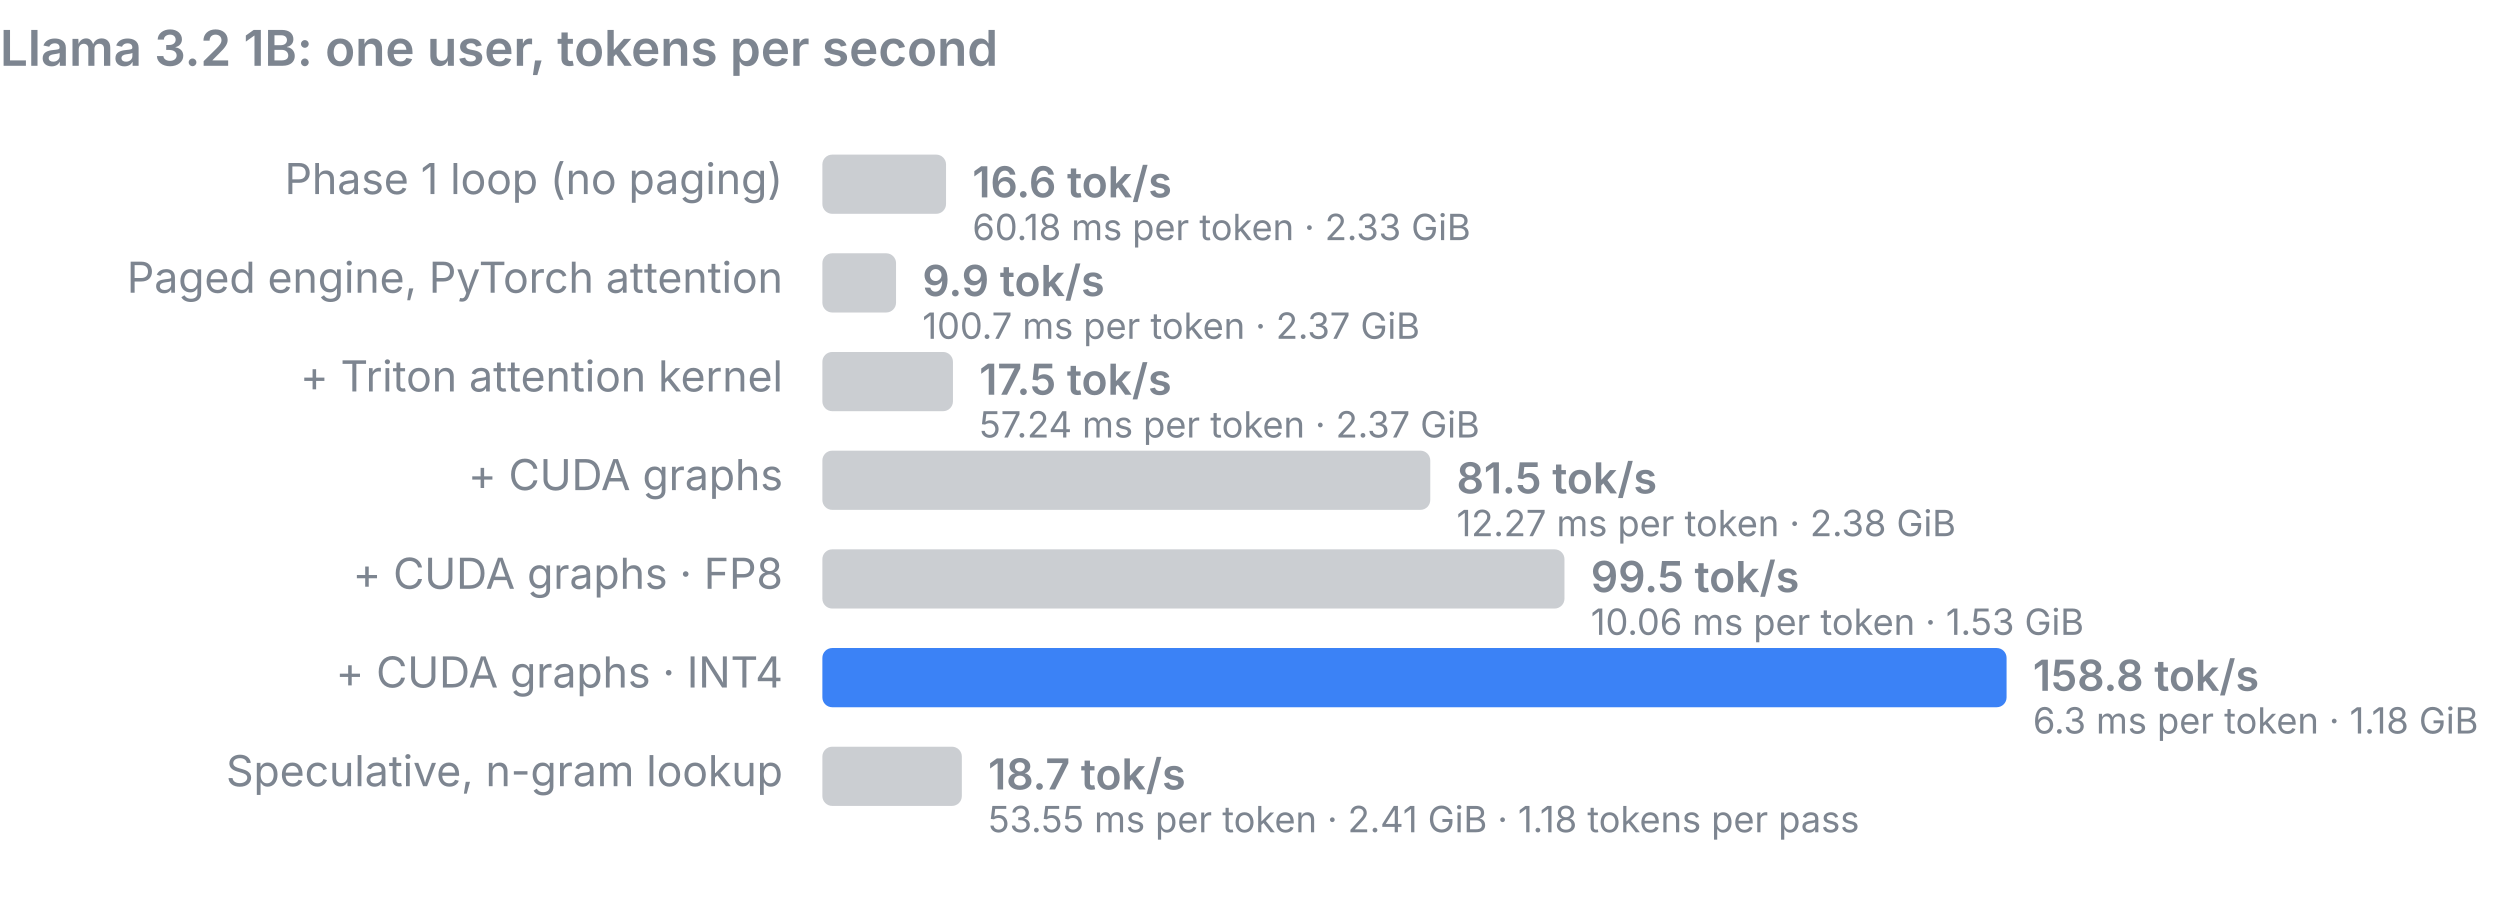
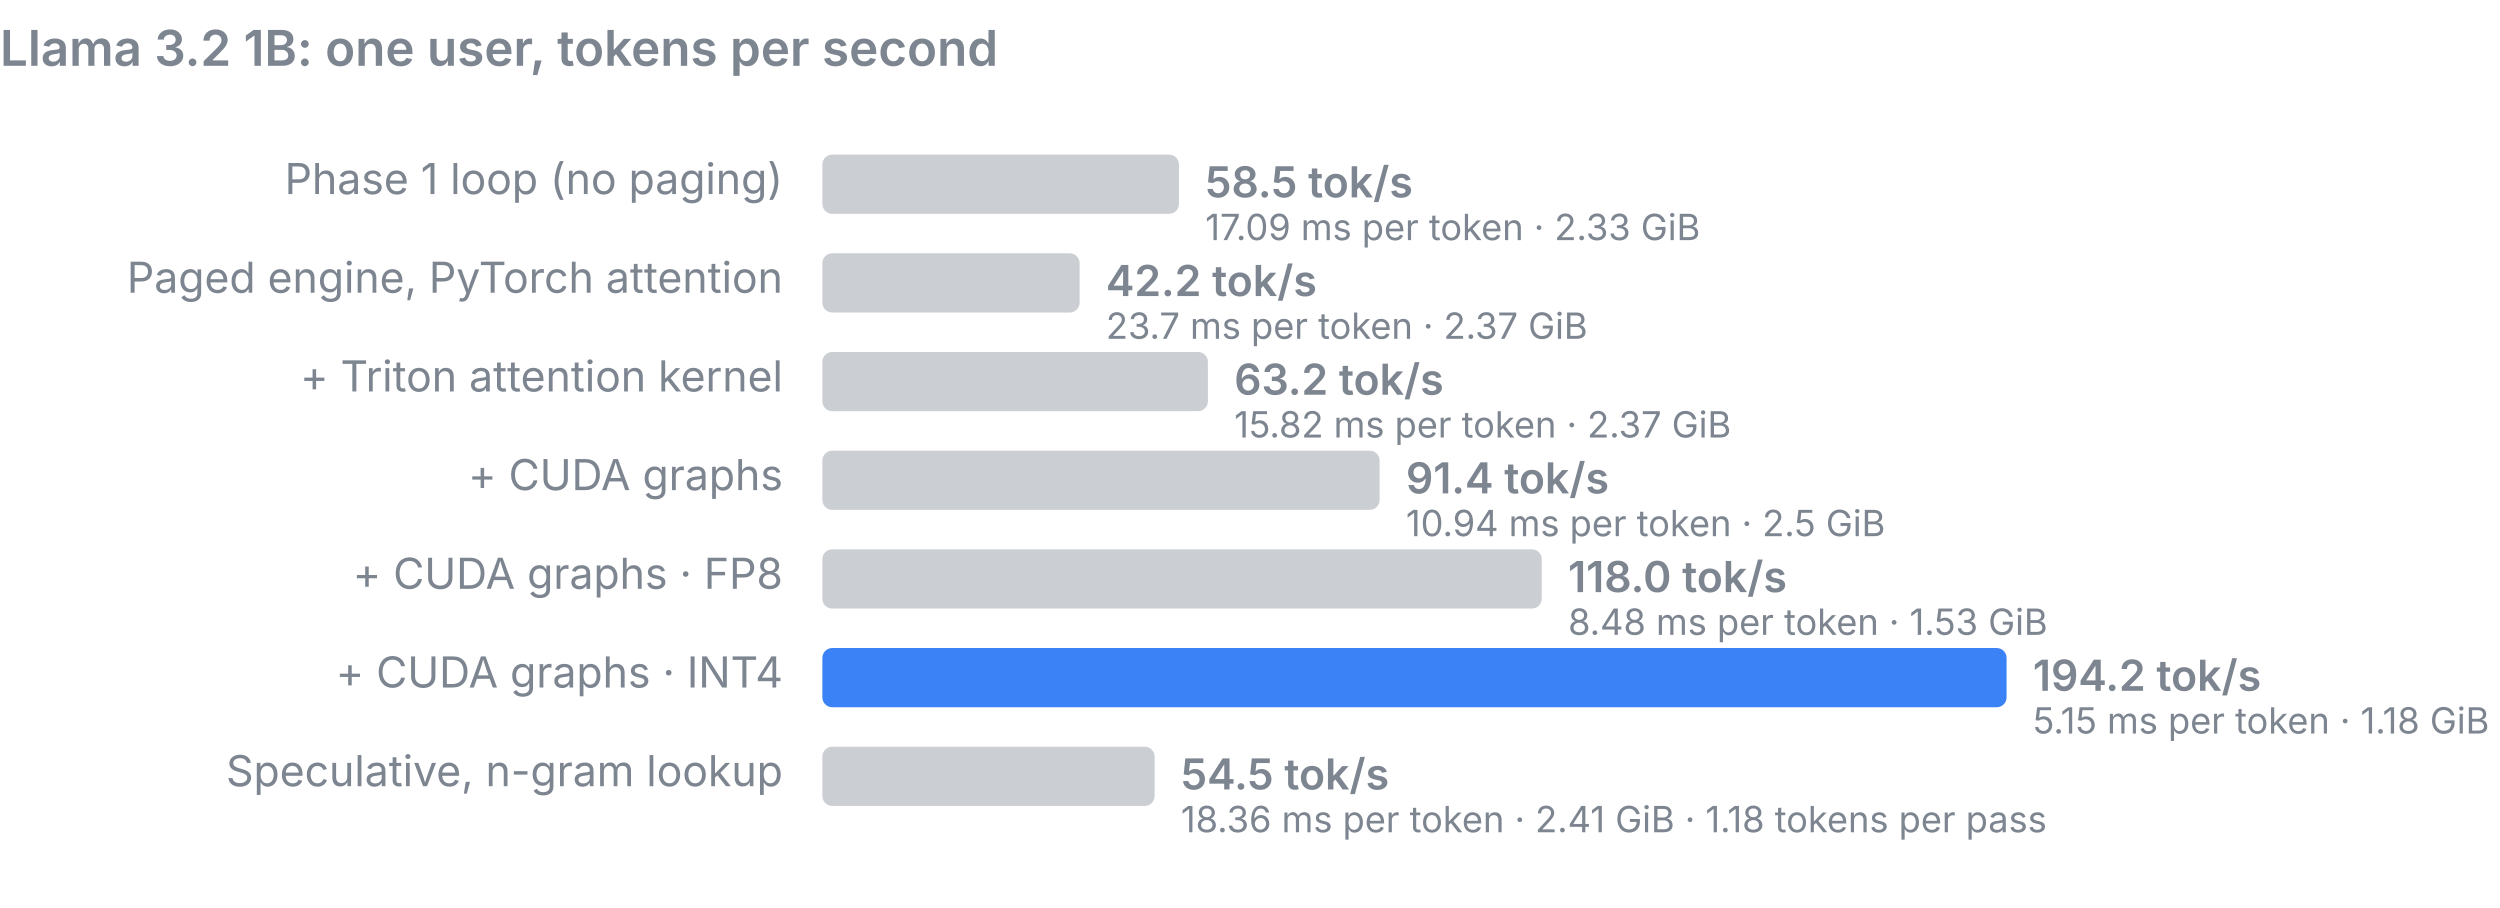
<svg xmlns="http://www.w3.org/2000/svg" viewBox="0 0 760 276" width="760" height="276" role="img" aria-label="Llama 3.2 1B: one user, tokens per second" font-family="system-ui, -apple-system, Segoe UI, sans-serif" font-size="13">
  <text x="0" y="20" font-size="15" font-weight="600" fill="#7d8590">Llama 3.2 1B: one user, tokens per second</text>
  <text x="238" y="59" text-anchor="end" fill="#7d8590">Phase 1 loop (no paging)</text>
-   <rect x="250" y="47" width="37.6" height="18" rx="3" fill="#7d859066" />
-   <text x="295.6" y="60" fill="#7d8590" font-weight="600">16.6 tok/s</text>
-   <text x="295.6" y="73" font-size="11" fill="#7d8590">60.18 ms per token · 2.33 GiB</text>
+   <rect x="250" y="47" width="108.4" height="18" rx="3" fill="#7d859066" />
+   <text x="366.4" y="60" fill="#7d8590" font-weight="600">58.5 tok/s</text>
+   <text x="366.4" y="73" font-size="11" fill="#7d8590">17.09 ms per token · 2.33 GiB</text>
  <text x="238" y="89" text-anchor="end" fill="#7d8590">Paged engine, PyTorch attention</text>
-   <rect x="250" y="77" width="22.4" height="18" rx="3" fill="#7d859066" />
-   <text x="280.4" y="90" fill="#7d8590" font-weight="600">9.9 tok/s</text>
-   <text x="280.4" y="103" font-size="11" fill="#7d8590">100.7 ms per token · 2.37 GiB</text>
+   <rect x="250" y="77" width="78.2" height="18" rx="3" fill="#7d859066" />
+   <text x="336.2" y="90" fill="#7d8590" font-weight="600">42.2 tok/s</text>
+   <text x="336.2" y="103" font-size="11" fill="#7d8590">23.7 ms per token · 2.37 GiB</text>
  <text x="238" y="119" text-anchor="end" fill="#7d8590">+ Triton attention kernel</text>
-   <rect x="250" y="107" width="39.7" height="18" rx="3" fill="#7d859066" />
-   <text x="297.7" y="120" fill="#7d8590" font-weight="600">17.5 tok/s</text>
-   <text x="297.7" y="133" font-size="11" fill="#7d8590">57.24 ms per token · 2.37 GiB</text>
+   <rect x="250" y="107" width="117.2" height="18" rx="3" fill="#7d859066" />
+   <text x="375.2" y="120" fill="#7d8590" font-weight="600">63.2 tok/s</text>
+   <text x="375.2" y="133" font-size="11" fill="#7d8590">15.82 ms per token · 2.37 GiB</text>
  <text x="238" y="149" text-anchor="end" fill="#7d8590">+ CUDA graphs</text>
-   <rect x="250" y="137" width="184.8" height="18" rx="3" fill="#7d859066" />
-   <text x="442.8" y="150" fill="#7d8590" font-weight="600">81.5 tok/s</text>
-   <text x="442.8" y="163" font-size="11" fill="#7d8590">12.27 ms per token · 2.38 GiB</text>
+   <rect x="250" y="137" width="169.4" height="18" rx="3" fill="#7d859066" />
+   <text x="427.4" y="150" fill="#7d8590" font-weight="600">91.4 tok/s</text>
+   <text x="427.4" y="163" font-size="11" fill="#7d8590">10.94 ms per token · 2.5 GiB</text>
  <text x="238" y="179" text-anchor="end" fill="#7d8590">+ CUDA graphs · FP8</text>
-   <rect x="250" y="167" width="225.6" height="18" rx="3" fill="#7d859066" />
-   <text x="483.6" y="180" fill="#7d8590" font-weight="600">99.5 tok/s</text>
-   <text x="483.6" y="193" font-size="11" fill="#7d8590">10.06 ms per token · 1.53 GiB</text>
+   <rect x="250" y="167" width="218.7" height="18" rx="3" fill="#7d859066" />
+   <text x="476.7" y="180" fill="#7d8590" font-weight="600">118.0 tok/s</text>
+   <text x="476.7" y="193" font-size="11" fill="#7d8590">8.48 ms per token · 1.53 GiB</text>
  <text x="238" y="209" text-anchor="end" fill="#7d8590">+ CUDA graphs · INT4</text>
  <rect x="250" y="197" width="360.0" height="18" rx="3" fill="#3b82f6" />
-   <text x="618.0" y="210" fill="#7d8590" font-weight="600">158.8 tok/s</text>
-   <text x="618.0" y="223" font-size="11" fill="#7d8590">6.3 ms per token · 1.18 GiB</text>
+   <text x="618.0" y="210" fill="#7d8590" font-weight="600">194.2 tok/s</text>
+   <text x="618.0" y="223" font-size="11" fill="#7d8590">5.15 ms per token · 1.18 GiB</text>
  <text x="238" y="239" text-anchor="end" fill="#7d8590">Speculative, n-gram lookup</text>
-   <rect x="250" y="227" width="42.4" height="18" rx="3" fill="#7d859066" />
-   <text x="300.4" y="240" fill="#7d8590" font-weight="600">18.7 tok/s</text>
-   <text x="300.4" y="253" font-size="11" fill="#7d8590">53.55 ms per token · 2.41 GiB · 1.18 tokens per pass</text>
+   <rect x="250" y="227" width="101.0" height="18" rx="3" fill="#7d859066" />
+   <text x="359.0" y="240" fill="#7d8590" font-weight="600">54.5 tok/s</text>
+   <text x="359.0" y="253" font-size="11" fill="#7d8590">18.36 ms per token · 2.41 GiB · 1.18 tokens per pass</text>
</svg>
